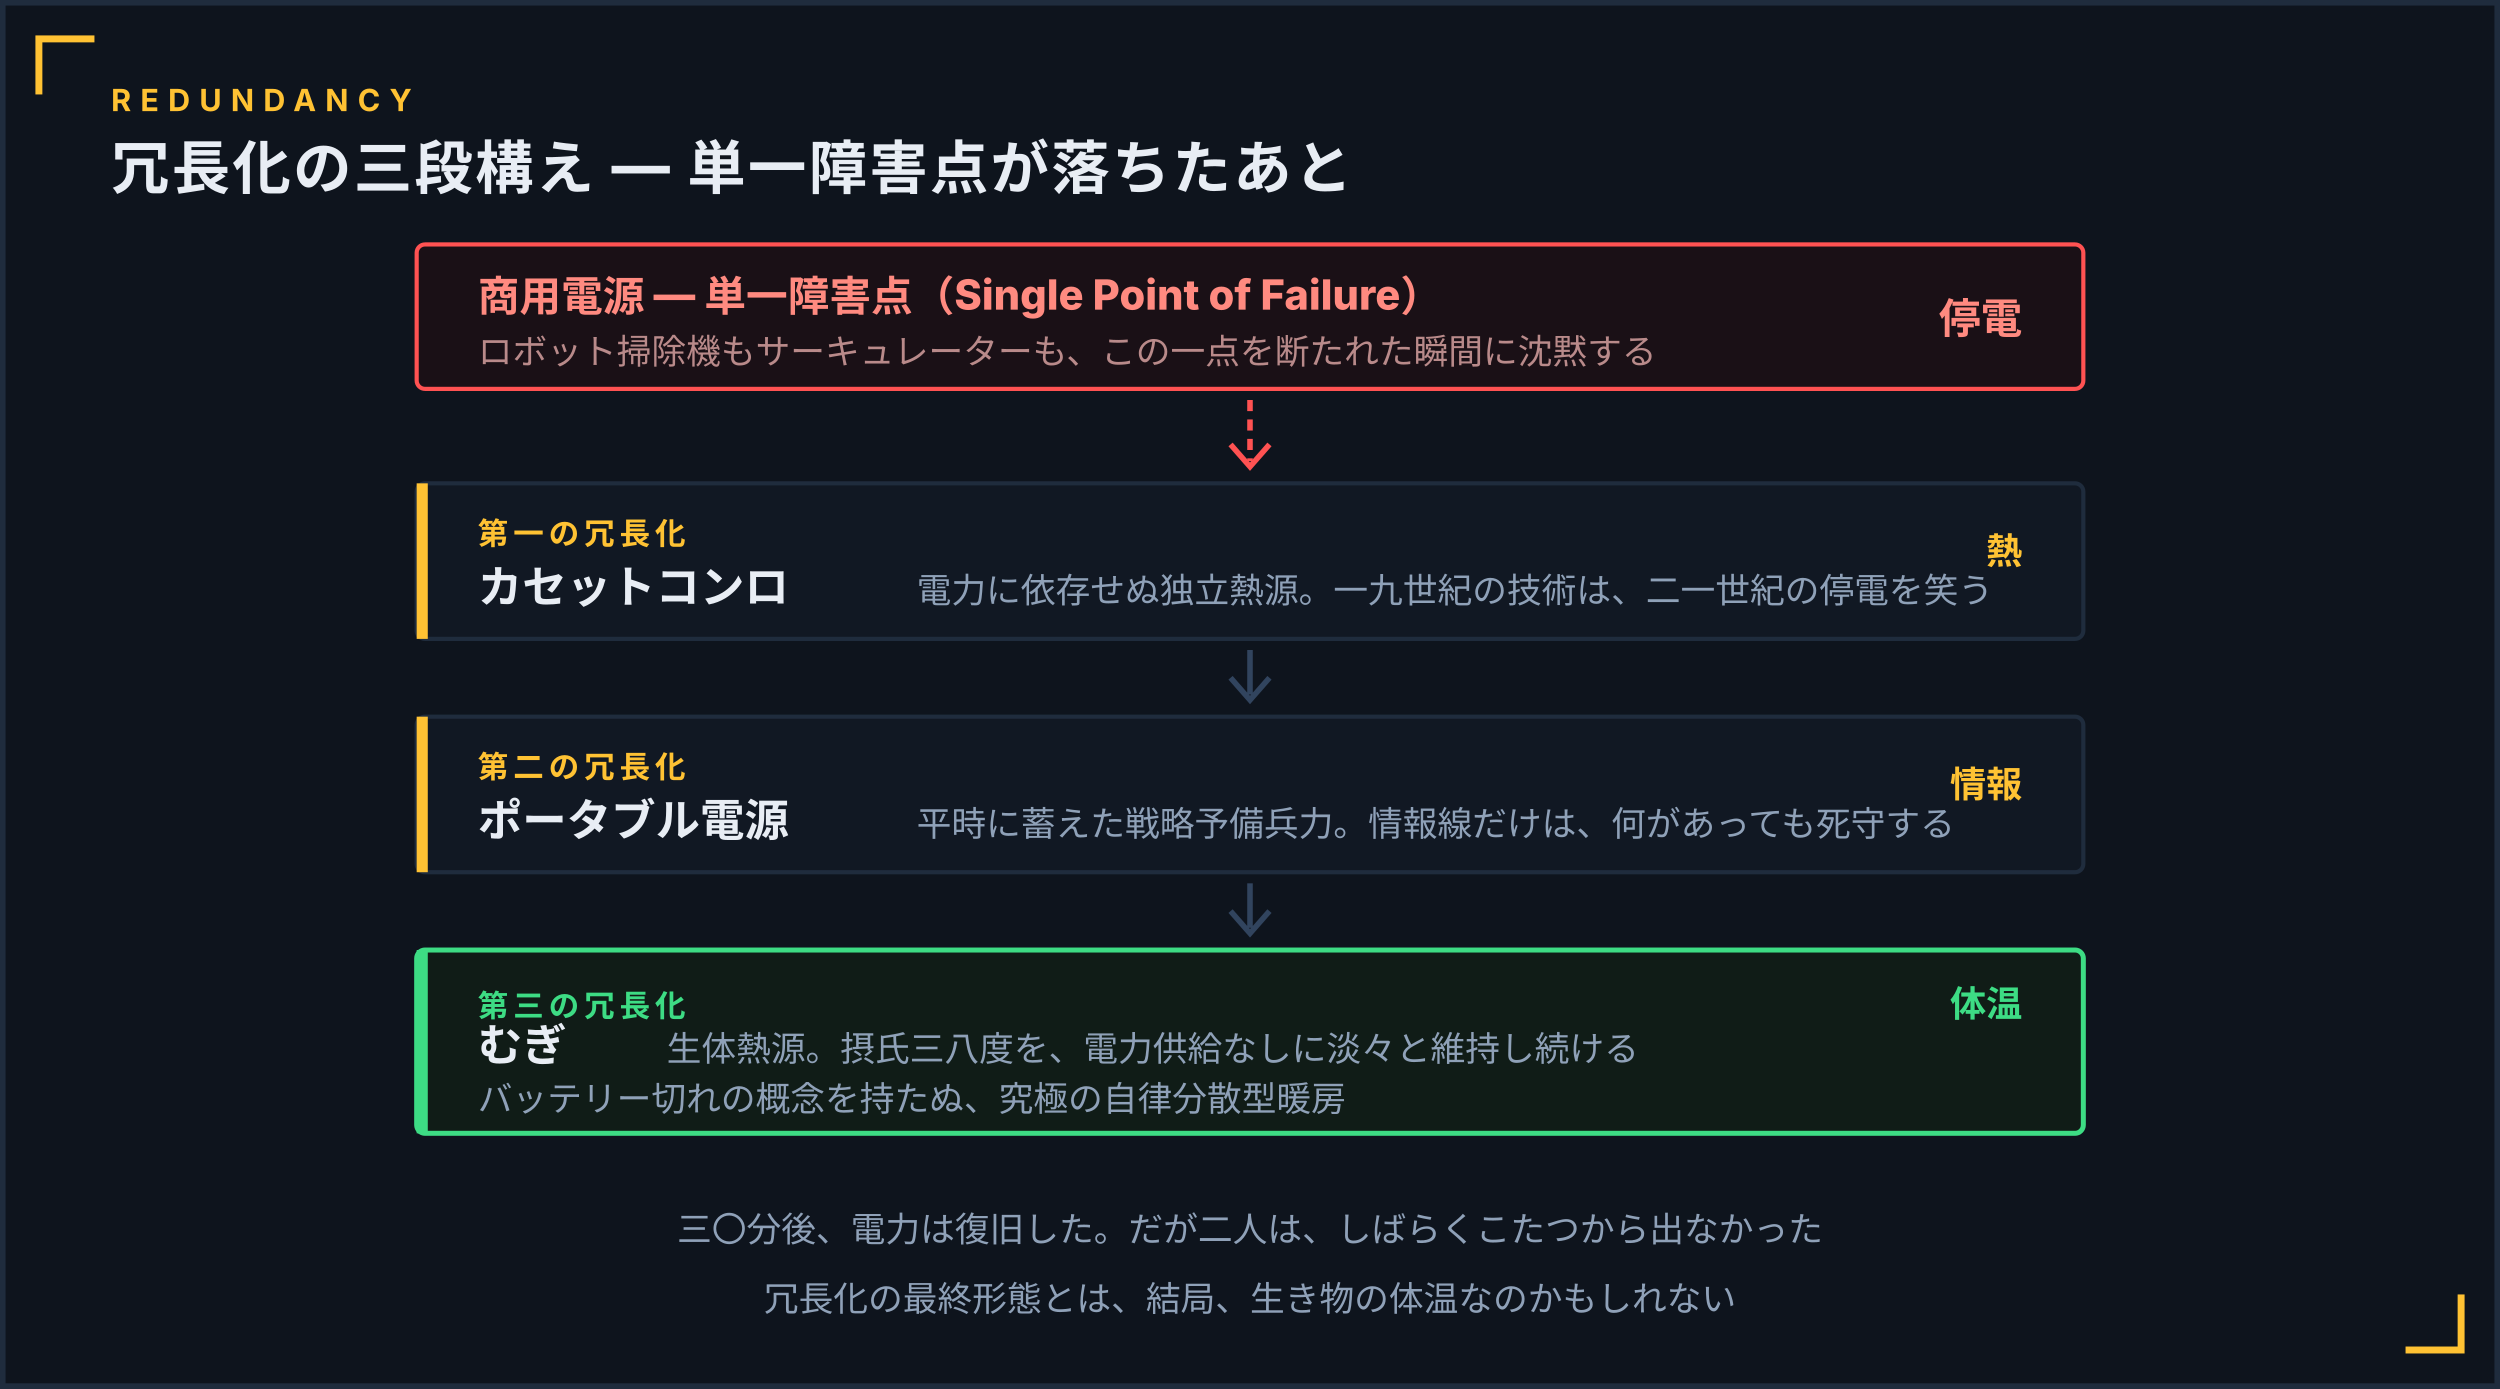
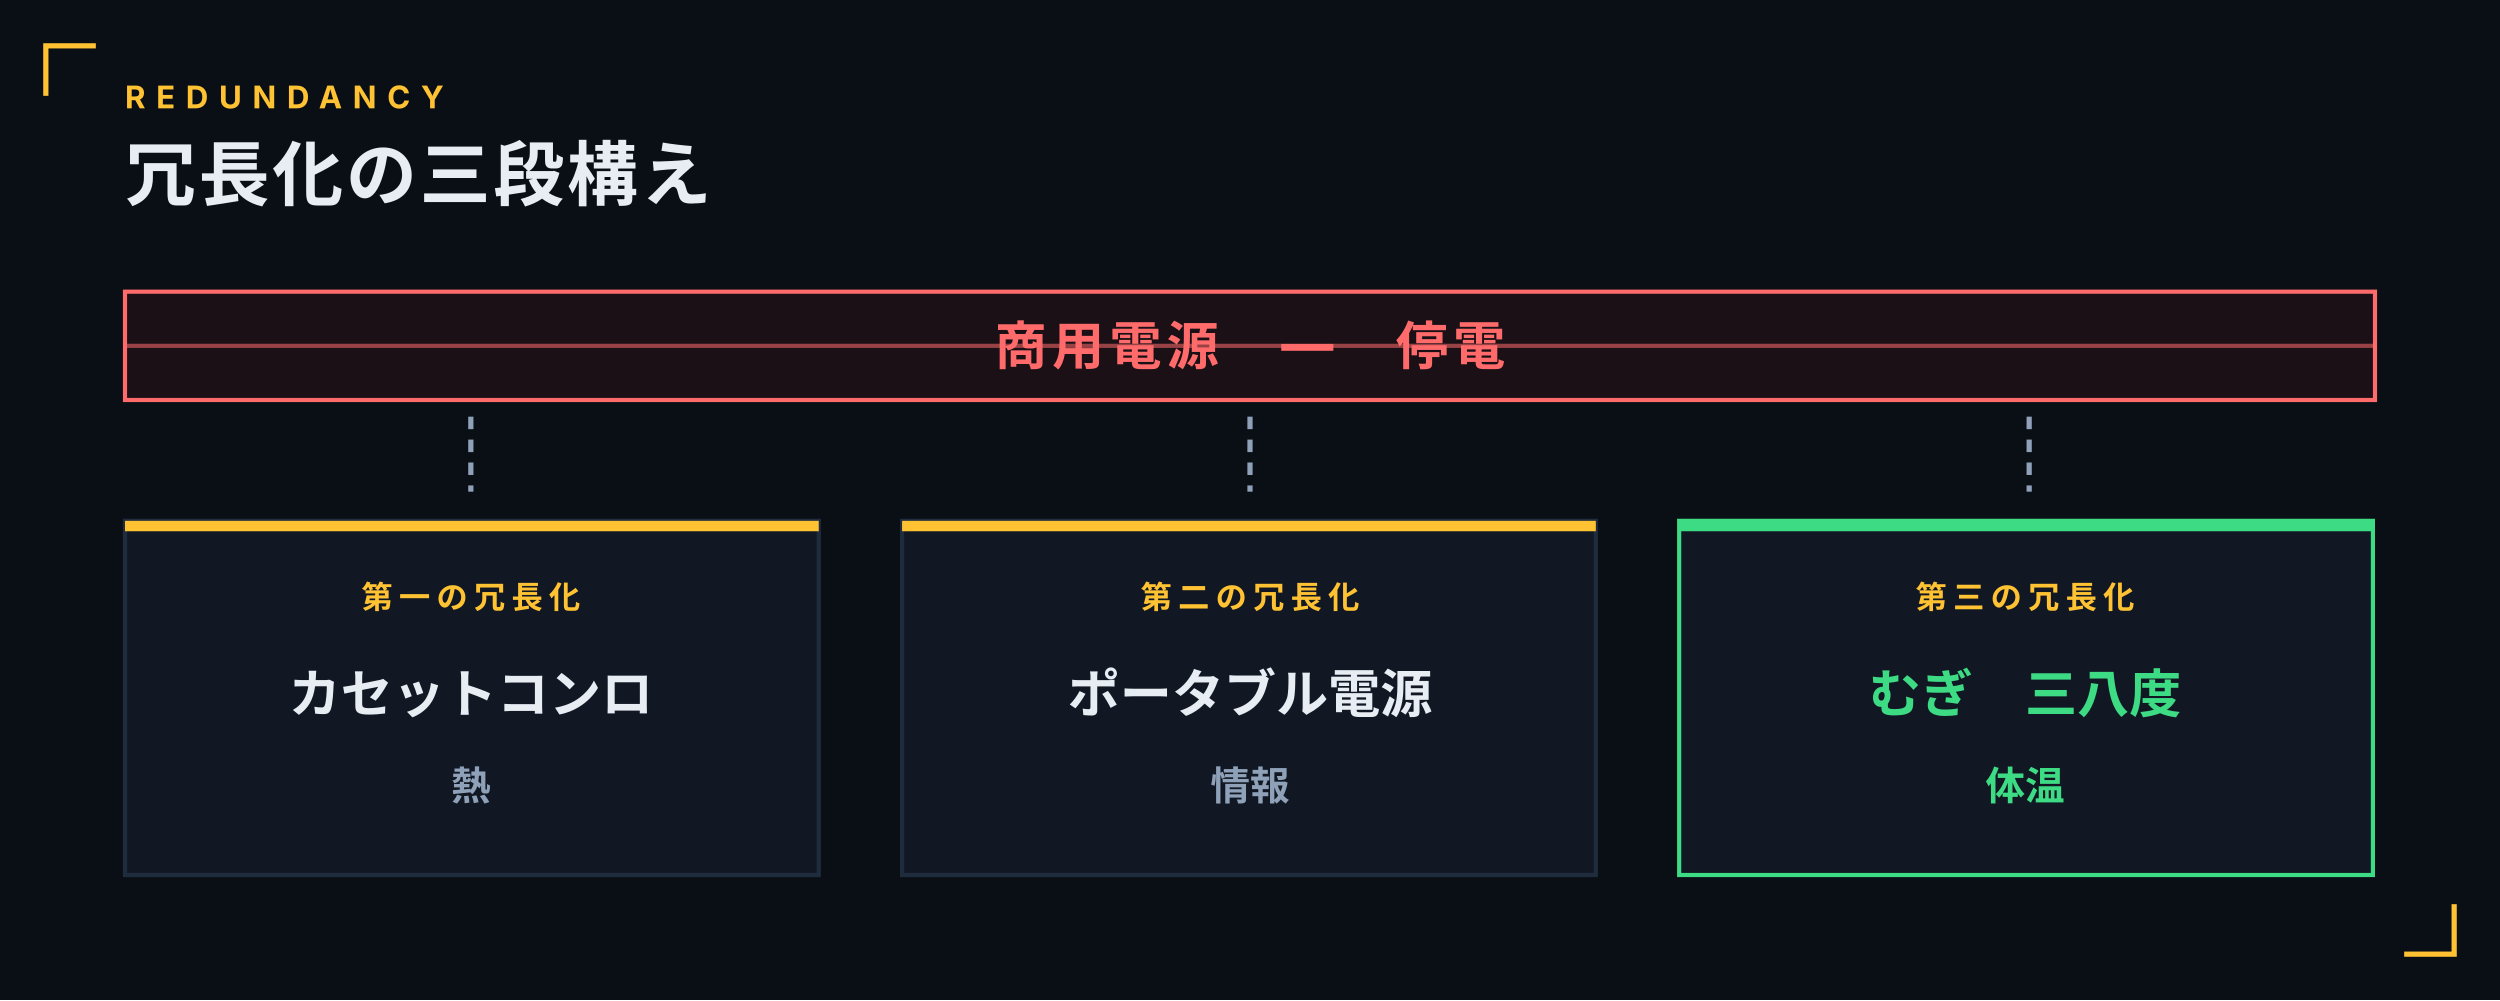
- <svg xmlns="http://www.w3.org/2000/svg" viewBox="0 0 900 500" width="900" height="500" role="img" aria-labelledby="t d">
+ <svg xmlns="http://www.w3.org/2000/svg" viewBox="0 0 1200 480" width="1200" height="480" role="img" aria-labelledby="t d">
  <style>
  .f { font-family: system-ui, -apple-system, "Hiragino Sans", "Noto Sans JP", sans-serif; }
-   .ttl { font-size: 21px; font-weight: 800; fill: #e8edf4; letter-spacing: .04em; }
-   .kick { font-size: 11px; font-weight: 700; fill: #ffc233; letter-spacing: .3em; }
-   .lbl { font-size: 16px; font-weight: 800; fill: #e8edf4; }
-   .sub { font-size: 12.5px; fill: #8fa1b8; }
-   .no { font-size: 11px; font-weight: 700; fill: #ffc233; letter-spacing: .16em; }
-   .keeps { font-size: 13px; font-weight: 700; fill: #ffc233; }
-   .dead { font-size: 15px; font-weight: 800; fill: #ff8a80; }
-   .deadsub { font-size: 12.5px; fill: #b98a8a; }
-   .note { font-size: 12.5px; fill: #8fa1b8; }
-   .green { fill: #3ddc84; }
+   .kick { font-size: 15px; font-weight: 700; fill: #ffc233; letter-spacing: .34em; }
+   .ttl  { font-size: 34px; font-weight: 800; fill: #e8edf4; letter-spacing: .04em; }
+   .dead { font-size: 25px; font-weight: 800; fill: #ff6b6b; letter-spacing: .1em; }
+   .no   { font-size: 15px; font-weight: 700; fill: #ffc233; letter-spacing: .2em; }
+   .lbl  { font-size: 25px; font-weight: 800; fill: #e8edf4; }
+   .scp  { font-size: 19px; font-weight: 700; fill: #8fa1b8; }
+   .win  { font-size: 25px; font-weight: 800; fill: #3ddc84; }
+   .wins { font-size: 19px; font-weight: 700; fill: #3ddc84; }
</style>
-   <rect width="900" height="500" fill="#0e141d" />
-   <rect x="1" y="1" width="898" height="498" fill="none" stroke="#1f2c3d" stroke-width="2" />
-   <path d="M14 34 V14 H34" fill="none" stroke="#ffc233" stroke-width="2.5" />
-   <path d="M886 466 V486 H866" fill="none" stroke="#ffc233" stroke-width="2.5" />
-   <text class="f kick" x="40" y="40">REDUNDANCY</text>
-   <text class="f ttl" x="40" y="68">冗長化の三段構え — 単一障害点が落ちたあと</text>
+   <rect width="1200" height="480" fill="#0a0f16" />
+   <path d="M22 46 V22 H46 M1178 434 V458 H1154" fill="none" stroke="#ffc233" stroke-width="2.5" />
+   <text class="f kick" x="60" y="52">REDUNDANCY</text>
+   <text class="f ttl" x="60" y="96">冗長化の三段構え</text>
+   <rect x="60" y="140" width="1080" height="52" fill="#1a1016" stroke="#ff6b6b" stroke-width="2" />
+   <text class="f dead" x="600" y="175" text-anchor="middle">商用電源　—　停電</text>
+   <path d="M60 166 H1140" stroke="#ff6b6b" stroke-width="2" opacity=".55" />
+   <g stroke="#8fa1b8" stroke-width="2.5" stroke-dasharray="6 5" fill="none">
+     <path d="M226 200 V236 M600 200 V236 M974 200 V236" />
+   </g>
  <g>
-     <rect x="150" y="88" width="600" height="52" rx="3" fill="#1a1016" stroke="#ff5252" stroke-width="1.5" />
-     <text class="f dead" x="172" y="112">商用電源 — 単一障害点（Single Point of Failure）</text>
-     <text class="f deadsub" x="172" y="131">ロボット掃除機もサーキュレーターも、この一点を断たれた瞬間に沈黙する</text>
-     <text class="f dead" x="728" y="120" text-anchor="end">停電</text>
+     <rect x="60" y="250" width="333" height="170" fill="#111823" stroke="#1f2c3d" stroke-width="2" />
+     <rect x="60" y="250" width="333" height="5" fill="#ffc233" />
+     <text class="f no" x="226" y="292" text-anchor="middle">第一の冗長化</text>
+     <text class="f lbl" x="226" y="342" text-anchor="middle">カセットコンロ</text>
+     <text class="f scp" x="226" y="384" text-anchor="middle">熱</text>
  </g>
-   <path d="M450 144 V166" stroke="#ff5252" stroke-width="2" stroke-dasharray="4 3" />
-   <path d="M443 160 l7 8 7-8" fill="none" stroke="#ff5252" stroke-width="2" />
  <g>
-     <rect x="150" y="174" width="600" height="56" rx="3" fill="#111823" stroke="#1f2c3d" stroke-width="1.5" />
-     <rect x="150" y="174" width="4" height="56" fill="#ffc233" />
-     <text class="f no" x="172" y="196">第一の冗長化</text>
-     <text class="f lbl" x="172" y="217">カセットコンロ</text>
-     <text class="f sub" x="330" y="217">電力に依存せぬ独立熱源。一九世紀の技術は、二一世紀の停電を笑う</text>
-     <text class="f keeps" x="728" y="203" text-anchor="end">熱</text>
+     <rect x="433" y="250" width="333" height="170" fill="#111823" stroke="#1f2c3d" stroke-width="2" />
+     <rect x="433" y="250" width="333" height="5" fill="#ffc233" />
+     <text class="f no" x="600" y="292" text-anchor="middle">第二の冗長化</text>
+     <text class="f lbl" x="600" y="342" text-anchor="middle">ポータブル電源</text>
+     <text class="f scp" x="600" y="384" text-anchor="middle">情報</text>
  </g>
-   <path d="M450 234 V250 M443 244 l7 8 7-8" fill="none" stroke="#31445e" stroke-width="2" />
  <g>
-     <rect x="150" y="258" width="600" height="56" rx="3" fill="#111823" stroke="#1f2c3d" stroke-width="1.5" />
-     <rect x="150" y="258" width="4" height="56" fill="#ffc233" />
-     <text class="f no" x="172" y="280">第二の冗長化</text>
-     <text class="f lbl" x="172" y="301">ポータブル電源</text>
-     <text class="f sub" x="330" y="301">平時に蓄えた戦略予備兵力。情報線だけは、何があっても死守する</text>
-     <text class="f keeps" x="728" y="287" text-anchor="end">情報</text>
+     <rect x="806" y="250" width="333" height="170" fill="#111823" stroke="#3ddc84" stroke-width="2" />
+     <rect x="806" y="250" width="333" height="5" fill="#3ddc84" />
+     <text class="f no" x="972" y="292" text-anchor="middle">第三の冗長化</text>
+     <text class="f win" x="972" y="342" text-anchor="middle">むぎ　三八度</text>
+     <text class="f wins" x="972" y="384" text-anchor="middle">体温</text>
  </g>
-   <path d="M450 318 V334 M443 328 l7 8 7-8" fill="none" stroke="#31445e" stroke-width="2" />
-   <g>
-     <rect x="150" y="342" width="600" height="66" rx="3" fill="#101c17" stroke="#3ddc84" stroke-width="1.8" />
-     <rect x="150" y="342" width="4" height="66" fill="#3ddc84" />
-     <text class="f no green" x="172" y="366">第三の冗長化</text>
-     <text class="f lbl" x="172" y="382">むぎ</text>
-     <text class="f sub" x="240" y="382">生体熱源。摂氏三八度を、電力供給なしに淡々と維持し続ける</text>
-     <text class="f sub" x="172" y="400">バッテリー切れの概念を持たぬ、究極の自律分散型暖房</text>
-     <text class="f keeps green" x="728" y="366" text-anchor="end">体温</text>
-   </g>
-   <text class="f note" x="450" y="447" text-anchor="middle">三〇分後、電力は復旧した。だが二人は、しばらくこたつから出なかった</text>
-   <text class="f note" x="450" y="472" text-anchor="middle" fill="#ffc233">冗長化の最終形態とは、結局、生き物の体温なのかもしれない</text>
</svg>
